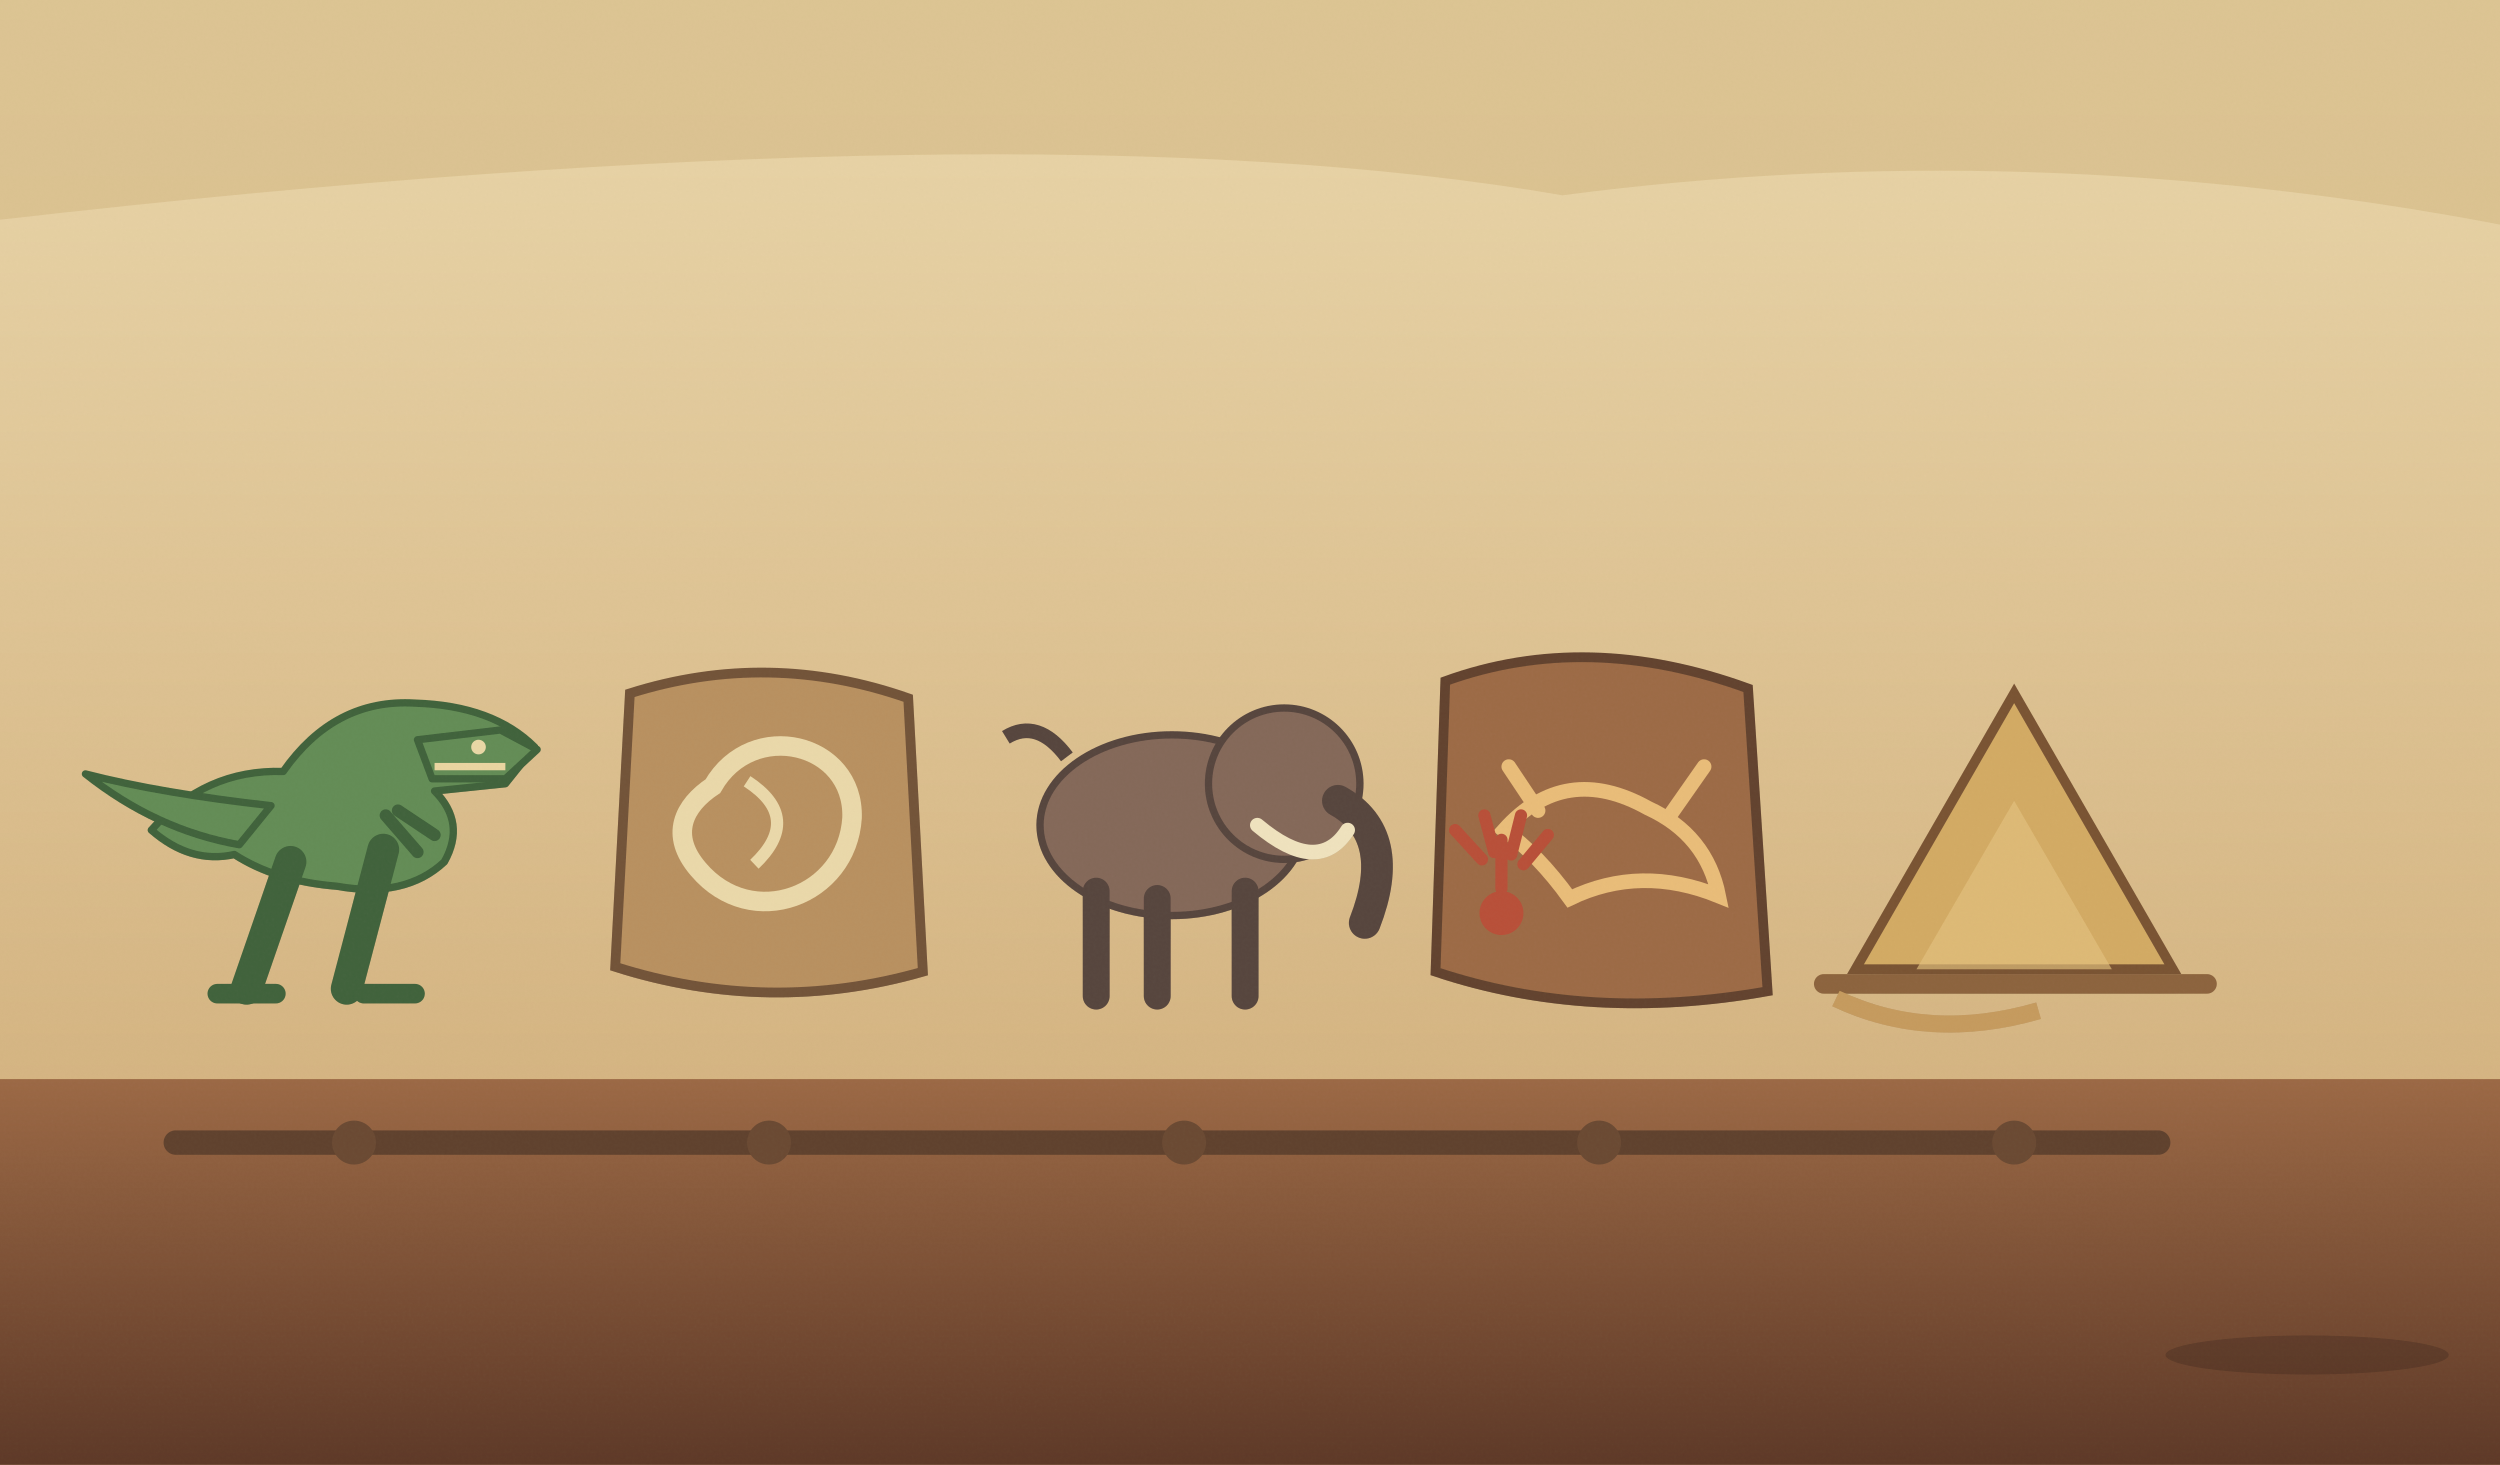
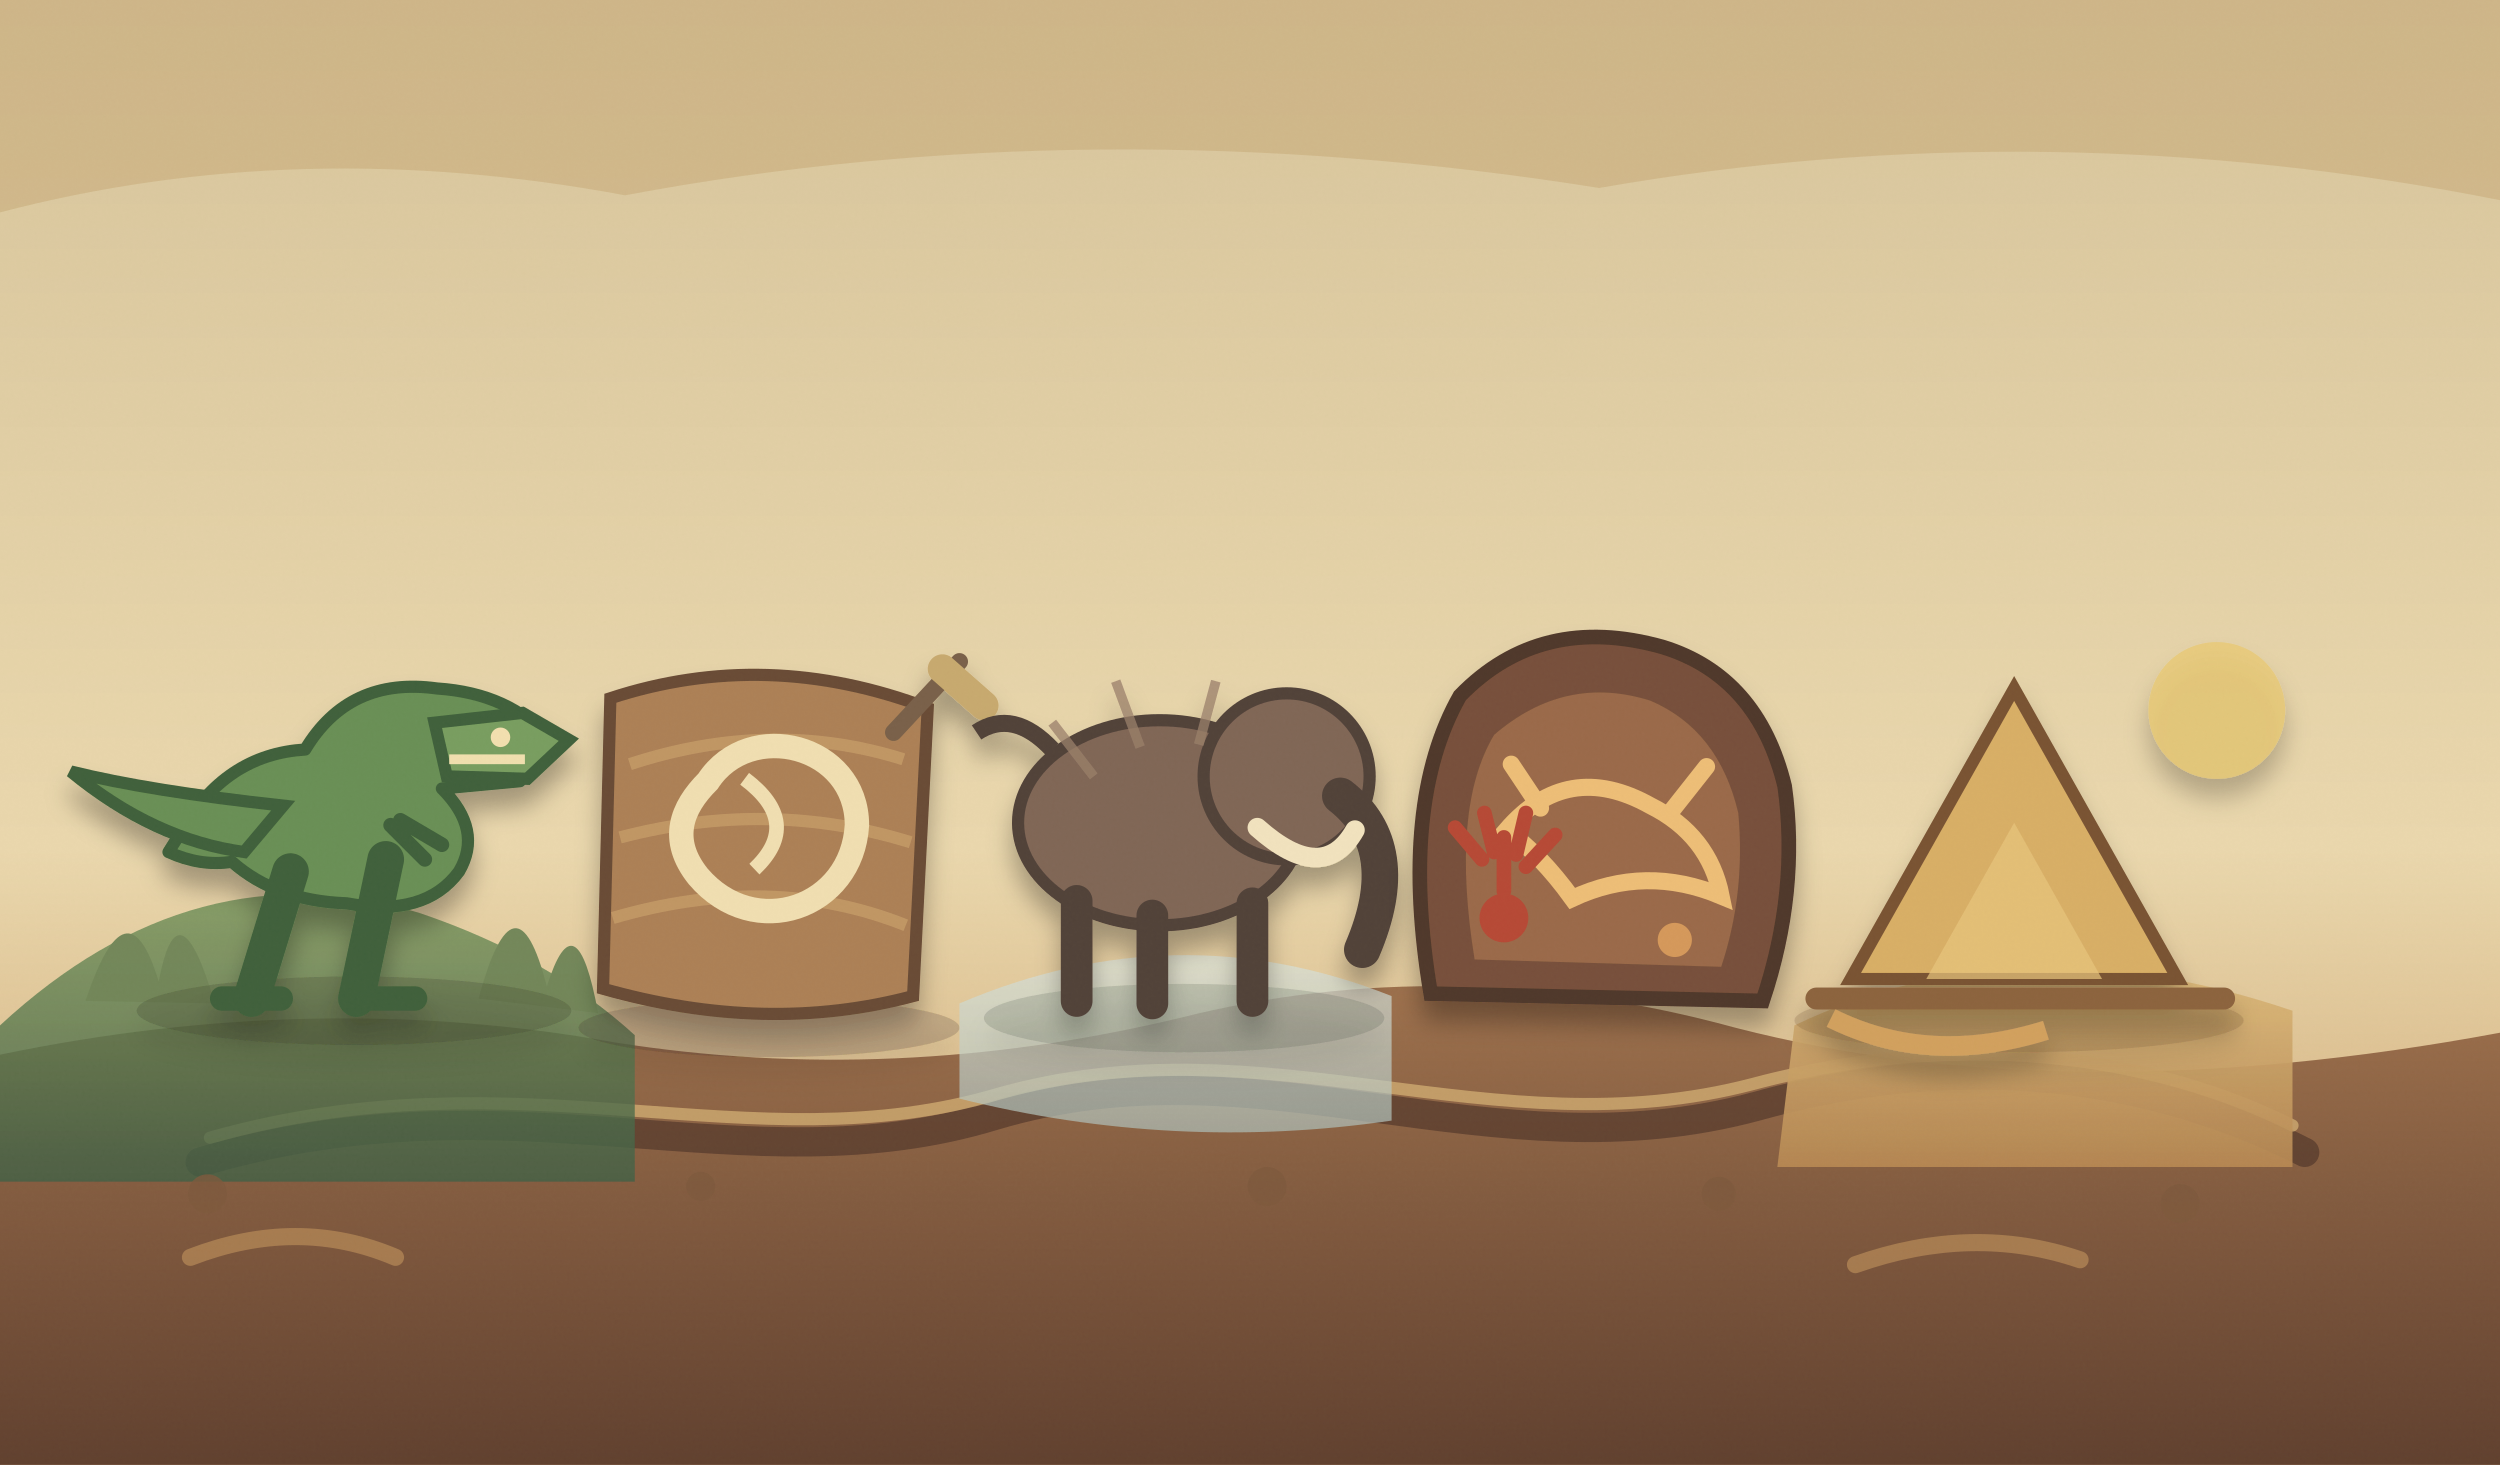
<svg xmlns="http://www.w3.org/2000/svg" width="1024" height="600" viewBox="0 0 1024 600">
  <defs>
-     <linearGradient id="wall" x1="0" y1="0" x2="0" y2="1">
-       <stop offset="0" stop-color="#ead6aa" />
-       <stop offset="1" stop-color="#cda873" />
+     <linearGradient id="sky" x1="0" y1="0" x2="0" y2="1">
+       <stop offset="0" stop-color="#d7c49b" />
+       <stop offset=".58" stop-color="#ead7ac" />
+       <stop offset="1" stop-color="#c79a65" />
    </linearGradient>
-     <linearGradient id="table" x1="0" y1="0" x2="0" y2="1">
-       <stop offset="0" stop-color="#9b6844" />
-       <stop offset="1" stop-color="#5d3826" />
+     <linearGradient id="ground" x1="0" y1="0" x2="0" y2="1">
+       <stop offset="0" stop-color="#9d704c" />
+       <stop offset="1" stop-color="#60402e" />
    </linearGradient>
-     <filter id="shadow" x="-20%" y="-20%" width="140%" height="160%">
+     <linearGradient id="jungle" x1="0" y1="0" x2="0" y2="1">
+       <stop offset="0" stop-color="#6f8f56" />
+       <stop offset="1" stop-color="#405f45" />
+     </linearGradient>
+     <linearGradient id="ice" x1="0" y1="0" x2="0" y2="1">
+       <stop offset="0" stop-color="#d8e1d9" />
+       <stop offset="1" stop-color="#aebfb8" />
+     </linearGradient>
+     <linearGradient id="sand" x1="0" y1="0" x2="0" y2="1">
+       <stop offset="0" stop-color="#dab777" />
+       <stop offset="1" stop-color="#b78953" />
+     </linearGradient>
+     <filter id="shadow" x="-35%" y="-35%" width="170%" height="190%">
      <feGaussianBlur in="SourceAlpha" stdDeviation="5" />
-       <feOffset dy="7" />
+       <feOffset dy="8" />
      <feComponentTransfer>
-         <feFuncA type="linear" slope="0.34" />
+         <feFuncA type="linear" slope=".3" />
      </feComponentTransfer>
-       <feComposite in2="SourceGraphic" operator="in" result="s" />
      <feMerge>
-         <feMergeNode in="s" />
+         <feMergeNode />
        <feMergeNode in="SourceGraphic" />
      </feMerge>
    </filter>
    <filter id="grain">
-       <feTurbulence type="fractalNoise" baseFrequency="0.82" numOctaves="2" seed="61" />
+       <feTurbulence type="fractalNoise" baseFrequency=".72" numOctaves="2" seed="61" />
      <feColorMatrix type="saturate" values="0" />
      <feComponentTransfer>
-         <feFuncA type="table" tableValues="0 0.05" />
+         <feFuncA type="table" tableValues="0 .04" />
      </feComponentTransfer>
      <feComposite in2="SourceGraphic" operator="in" />
    </filter>
  </defs>
-   <rect width="1024" height="600" fill="url(#wall)" />
-   <path d="M0 0H1024V92 Q830 55 640 80 Q420 42 0 90Z" fill="#d7bd89" opacity="0.72" />
-   <rect x="0" y="442" width="1024" height="158" fill="url(#table)" />
-   <path d="M72 468H884" stroke="#5f412d" stroke-width="10" stroke-linecap="round" />
-   <g data-target="dinosaurs" data-center="145,345" filter="url(#shadow)" fill="#638c55" stroke="#3f623a" stroke-width="3" stroke-linejoin="round">
-     <path d="M62 340 Q84 315 116 316 Q137 286 170 288 Q202 289 219 306 L207 321 L178 324 Q191 337 182 353 Q166 368 138 363 Q113 361 96 350 Q78 354 62 340Z" />
-     <path d="M98 346 Q64 340 35 317 Q66 325 111 330Z" />
-     <path d="M171 303 L205 299 L220 307 L207 319 L177 319Z" />
-     <path d="M178 314 L207 314" stroke="#ead5a0" stroke-width="3" />
-     <path d="M157 348 L142 405 M119 353 L101 405" fill="none" stroke="#3f623a" stroke-width="13" stroke-linecap="round" />
-     <path d="M149 407H170 M89 407H113" fill="none" stroke="#3f623a" stroke-width="8" stroke-linecap="round" />
-     <path d="M163 332 L178 342 M158 334 L171 349" fill="none" stroke="#3f623a" stroke-width="5" stroke-linecap="round" />
-     <circle cx="196" cy="306" r="3" fill="#e9d7a5" stroke="none" />
+   <rect width="1024" height="600" fill="url(#sky)" />
+   <path d="M0 0H1024V82 Q838 45 655 77 Q448 44 256 80 Q122 55 0 87Z" fill="#c7aa78" opacity=".55" />
+   <path d="M0 432 Q130 405 252 427 Q366 445 483 417 Q594 389 711 421 Q847 456 1024 423 V600H0Z" fill="url(#ground)" />
+   <path d="M82 476 C210 438 305 488 407 457 C517 424 610 483 720 453 C821 425 899 449 944 472" fill="none" stroke="#4e3428" stroke-width="12" stroke-linecap="round" opacity=".65" />
+   <path d="M86 466 C213 430 308 478 409 448 C519 417 611 472 718 444 C819 417 897 440 939 461" fill="none" stroke="#d6b274" stroke-width="5" stroke-linecap="round" opacity=".72" />
+   <g opacity=".8">
+     <path d="M0 420 Q80 346 172 374 Q225 392 260 424 V484 H0Z" fill="url(#jungle)" />
+     <g fill="#567647">
+       <path d="M35 410 Q52 359 65 402 Q73 360 88 411Z" />
+       <path d="M196 409 Q211 354 224 404 Q236 366 245 415Z" />
+     </g>
+   </g>
+   <g data-target="dinosaurs" data-center="145,345" filter="url(#shadow)">
+     <ellipse cx="145" cy="414" rx="89" ry="14" fill="#2e3022" opacity=".22" />
+     <path d="M74 341 Q92 309 125 307 Q143 277 179 282 Q209 284 225 303 L213 320 L181 323 Q198 340 188 357 Q174 376 142 370 Q113 369 95 353 Q82 355 69 349Z" fill="#698f54" stroke="#3f603a" stroke-width="5" stroke-linejoin="round" />
+     <path d="M100 349 Q63 344 29 316 Q61 324 116 330Z" fill="#698f54" stroke="#3f603a" stroke-width="5" />
+     <path d="M178 296 L214 292 L233 303 L216 319 L183 318Z" fill="#789d5f" stroke="#3f603a" stroke-width="5" />
+     <path d="M184 311H215" stroke="#f0dfad" stroke-width="4" />
+     <path d="M158 352 L146 409 M119 357 L103 409" stroke="#3f603a" stroke-width="15" stroke-linecap="round" />
+     <path d="M146 409H170 M91 409H115" stroke="#3f603a" stroke-width="10" stroke-linecap="round" />
+     <path d="M164 336L181 346 M160 338L174 352" stroke="#3f603a" stroke-width="6" stroke-linecap="round" />
+     <circle cx="205" cy="302" r="4" fill="#f2dfae" />
  </g>
  <g data-target="fossils" data-center="315,345" filter="url(#shadow)">
-     <path d="M258 284 Q315 266 372 286 L378 398 Q315 416 252 396Z" fill="#b8905f" stroke="#725238" stroke-width="4" />
-     <path d="M292 322 C308 294 350 304 349 335 C347 367 308 382 286 356 C274 342 280 330 292 322Z" fill="none" stroke="#ead8a9" stroke-width="8" />
-     <path d="M306 320 Q329 335 309 354" fill="none" stroke="#ead8a9" stroke-width="5" />
+     <ellipse cx="315" cy="421" rx="78" ry="12" fill="#34251c" opacity=".2" />
+     <path d="M250 286 Q314 265 380 290 L374 408 Q314 424 247 405Z" fill="#ac8055" stroke="#694b35" stroke-width="5" />
+     <path d="M258 313 Q316 294 370 311 M254 343 Q315 327 373 345 M251 376 Q316 357 371 379" fill="none" stroke="#c9a06a" stroke-width="5" opacity=".7" />
+     <path d="M290 320 C307 294 351 305 351 338 C349 372 309 386 286 359 C274 344 279 331 290 320Z" fill="none" stroke="#f0deb0" stroke-width="10" />
+     <path d="M305 319 Q329 337 309 356" fill="none" stroke="#f0deb0" stroke-width="6" />
+     <path d="M366 300L393 271" stroke="#796048" stroke-width="7" stroke-linecap="round" />
+     <path d="M386 274L403 289" stroke="#c7a96e" stroke-width="12" stroke-linecap="round" />
  </g>
-   <g data-target="mammoth" data-center="485,345" filter="url(#shadow)" fill="#846859" stroke="#57453d" stroke-width="3">
-     <ellipse cx="480" cy="338" rx="54" ry="37" />
-     <circle cx="526" cy="321" r="31" />
-     <path d="M548 328 Q573 342 559 378" fill="none" stroke="#57453d" stroke-width="13" stroke-linecap="round" />
-     <path d="M515 338 Q540 359 552 340" fill="none" stroke="#efe2bd" stroke-width="6" stroke-linecap="round" />
-     <path d="M449 365V408 M474 368V408 M510 365V408" stroke="#57453d" stroke-width="11" stroke-linecap="round" />
-     <path d="M437 310 Q425 294 412 302" fill="none" stroke="#57453d" stroke-width="6" />
+   <path d="M393 411 Q482 373 570 408 V459 Q481 472 393 450Z" fill="url(#ice)" opacity=".7" />
+   <g data-target="mammoth" data-center="485,345" filter="url(#shadow)">
+     <ellipse cx="485" cy="417" rx="82" ry="14" fill="#374039" opacity=".18" />
+     <ellipse cx="475" cy="337" rx="58" ry="42" fill="#806655" stroke="#514239" stroke-width="5" />
+     <circle cx="527" cy="318" r="34" fill="#806655" stroke="#514239" stroke-width="5" />
+     <path d="M549 326 Q576 347 558 389" fill="none" stroke="#514239" stroke-width="15" stroke-linecap="round" />
+     <path d="M515 339 Q542 363 555 340" fill="none" stroke="#f1e2bd" stroke-width="8" stroke-linecap="round" />
+     <path d="M441 369V410 M472 375V411 M513 370V410" stroke="#514239" stroke-width="13" stroke-linecap="round" />
+     <path d="M431 307 Q415 290 400 300" fill="none" stroke="#514239" stroke-width="7" />
+     <g fill="none" stroke="#9a7f6a" stroke-width="4" opacity=".75">
+       <path d="M448 318L431 296" />
+       <path d="M467 306L457 279" />
+       <path d="M491 305L498 279" />
+     </g>
  </g>
  <g data-target="cave_paintings" data-center="655,345" filter="url(#shadow)">
-     <path d="M592 279 Q650 258 716 282 L724 406 Q651 419 588 398Z" fill="#9c6a45" stroke="#62432e" stroke-width="4" />
-     <g fill="none" stroke="#e9bc78" stroke-width="6" stroke-linecap="round">
-       <path d="M616 340 Q641 312 675 331 Q699 342 704 367 Q672 354 643 368 Q630 350 616 340Z" />
-       <path d="M630 332L618 314 M684 334L698 314" />
+     <path d="M586 407 Q573 329 598 285 Q631 251 681 265 Q720 277 731 322 Q737 365 722 410Z" fill="#77503a" stroke="#4f3729" stroke-width="6" />
+     <path d="M604 393 Q594 331 612 301 Q641 276 676 287 Q704 299 712 333 Q715 366 705 396Z" fill="#9a6948" />
+     <g fill="none" stroke="#edbd76" stroke-width="7" stroke-linecap="round">
+       <path d="M617 340 Q642 311 676 330 Q700 342 705 367 Q674 354 644 368 Q631 350 617 340Z" />
+       <path d="M631 331L619 313 M684 333L699 314" />
    </g>
-     <g fill="#b84f37">
-       <circle cx="615" cy="374" r="9" />
-       <path d="M615 364V344 M607 352L596 340 M612 349L608 334 M619 350L623 334 M624 354L634 342" stroke="#b84f37" stroke-width="5" stroke-linecap="round" />
+     <g fill="#b64935">
+       <circle cx="616" cy="376" r="10" />
+       <path d="M616 365V343 M607 352L596 339 M612 349L608 333 M621 350L625 333 M625 355L637 342" stroke="#b64935" stroke-width="6" stroke-linecap="round" />
    </g>
+     <circle cx="686" cy="385" r="7" fill="#e3a45f" opacity=".8" />
  </g>
+   <path d="M735 420 Q827 376 939 414 V478 H728Z" fill="url(#sand)" opacity=".92" />
  <g data-target="pyramids" data-center="825,345" filter="url(#shadow)">
-     <path d="M760 397 L825 284 L890 397Z" fill="#d2aa63" stroke="#795333" stroke-width="4" />
-     <path d="M785 397 L825 328 L865 397Z" fill="#e4c17e" opacity="0.65" />
-     <path d="M747 403H904" stroke="#8c643c" stroke-width="8" stroke-linecap="round" />
-     <path d="M752 409 Q790 427 835 414" fill="none" stroke="#c59a5d" stroke-width="7" />
+     <ellipse cx="827" cy="418" rx="92" ry="13" fill="#5e432d" opacity=".2" />
+     <path d="M758 401 L825 282 L892 401Z" fill="#d8ae65" stroke="#795333" stroke-width="5" />
+     <path d="M789 401 L825 337 L861 401Z" fill="#e8c47c" opacity=".7" />
+     <path d="M744 409H911" stroke="#8c643c" stroke-width="9" stroke-linecap="round" />
+     <path d="M750 417 Q790 437 838 422" fill="none" stroke="#d1a05d" stroke-width="8" />
+     <circle cx="908" cy="291" r="28" fill="#e8c870" opacity=".75" />
  </g>
-   <g fill="#6a4932">
-     <circle cx="145" cy="468" r="9" />
-     <circle cx="315" cy="468" r="9" />
-     <circle cx="485" cy="468" r="9" />
-     <circle cx="655" cy="468" r="9" />
-     <circle cx="825" cy="468" r="9" />
+   <g opacity=".8">
+     <circle cx="85" cy="489" r="8" fill="#7d593c" />
+     <circle cx="287" cy="486" r="6" fill="#7d593c" />
+     <circle cx="519" cy="486" r="8" fill="#7d593c" />
+     <circle cx="704" cy="489" r="7" fill="#7d593c" />
+     <circle cx="893" cy="493" r="8" fill="#7d593c" />
  </g>
-   <ellipse cx="945" cy="555" rx="58" ry="8" fill="#2d1c14" opacity="0.28" />
-   <rect width="1024" height="600" filter="url(#grain)" opacity="0.5" pointer-events="none" />
+   <path d="M78 515 Q122 498 162 515 M760 518 Q808 501 852 516" fill="none" stroke="#b88a57" stroke-width="7" stroke-linecap="round" opacity=".7" />
+   <rect width="1024" height="600" filter="url(#grain)" opacity=".55" pointer-events="none" />
</svg>
